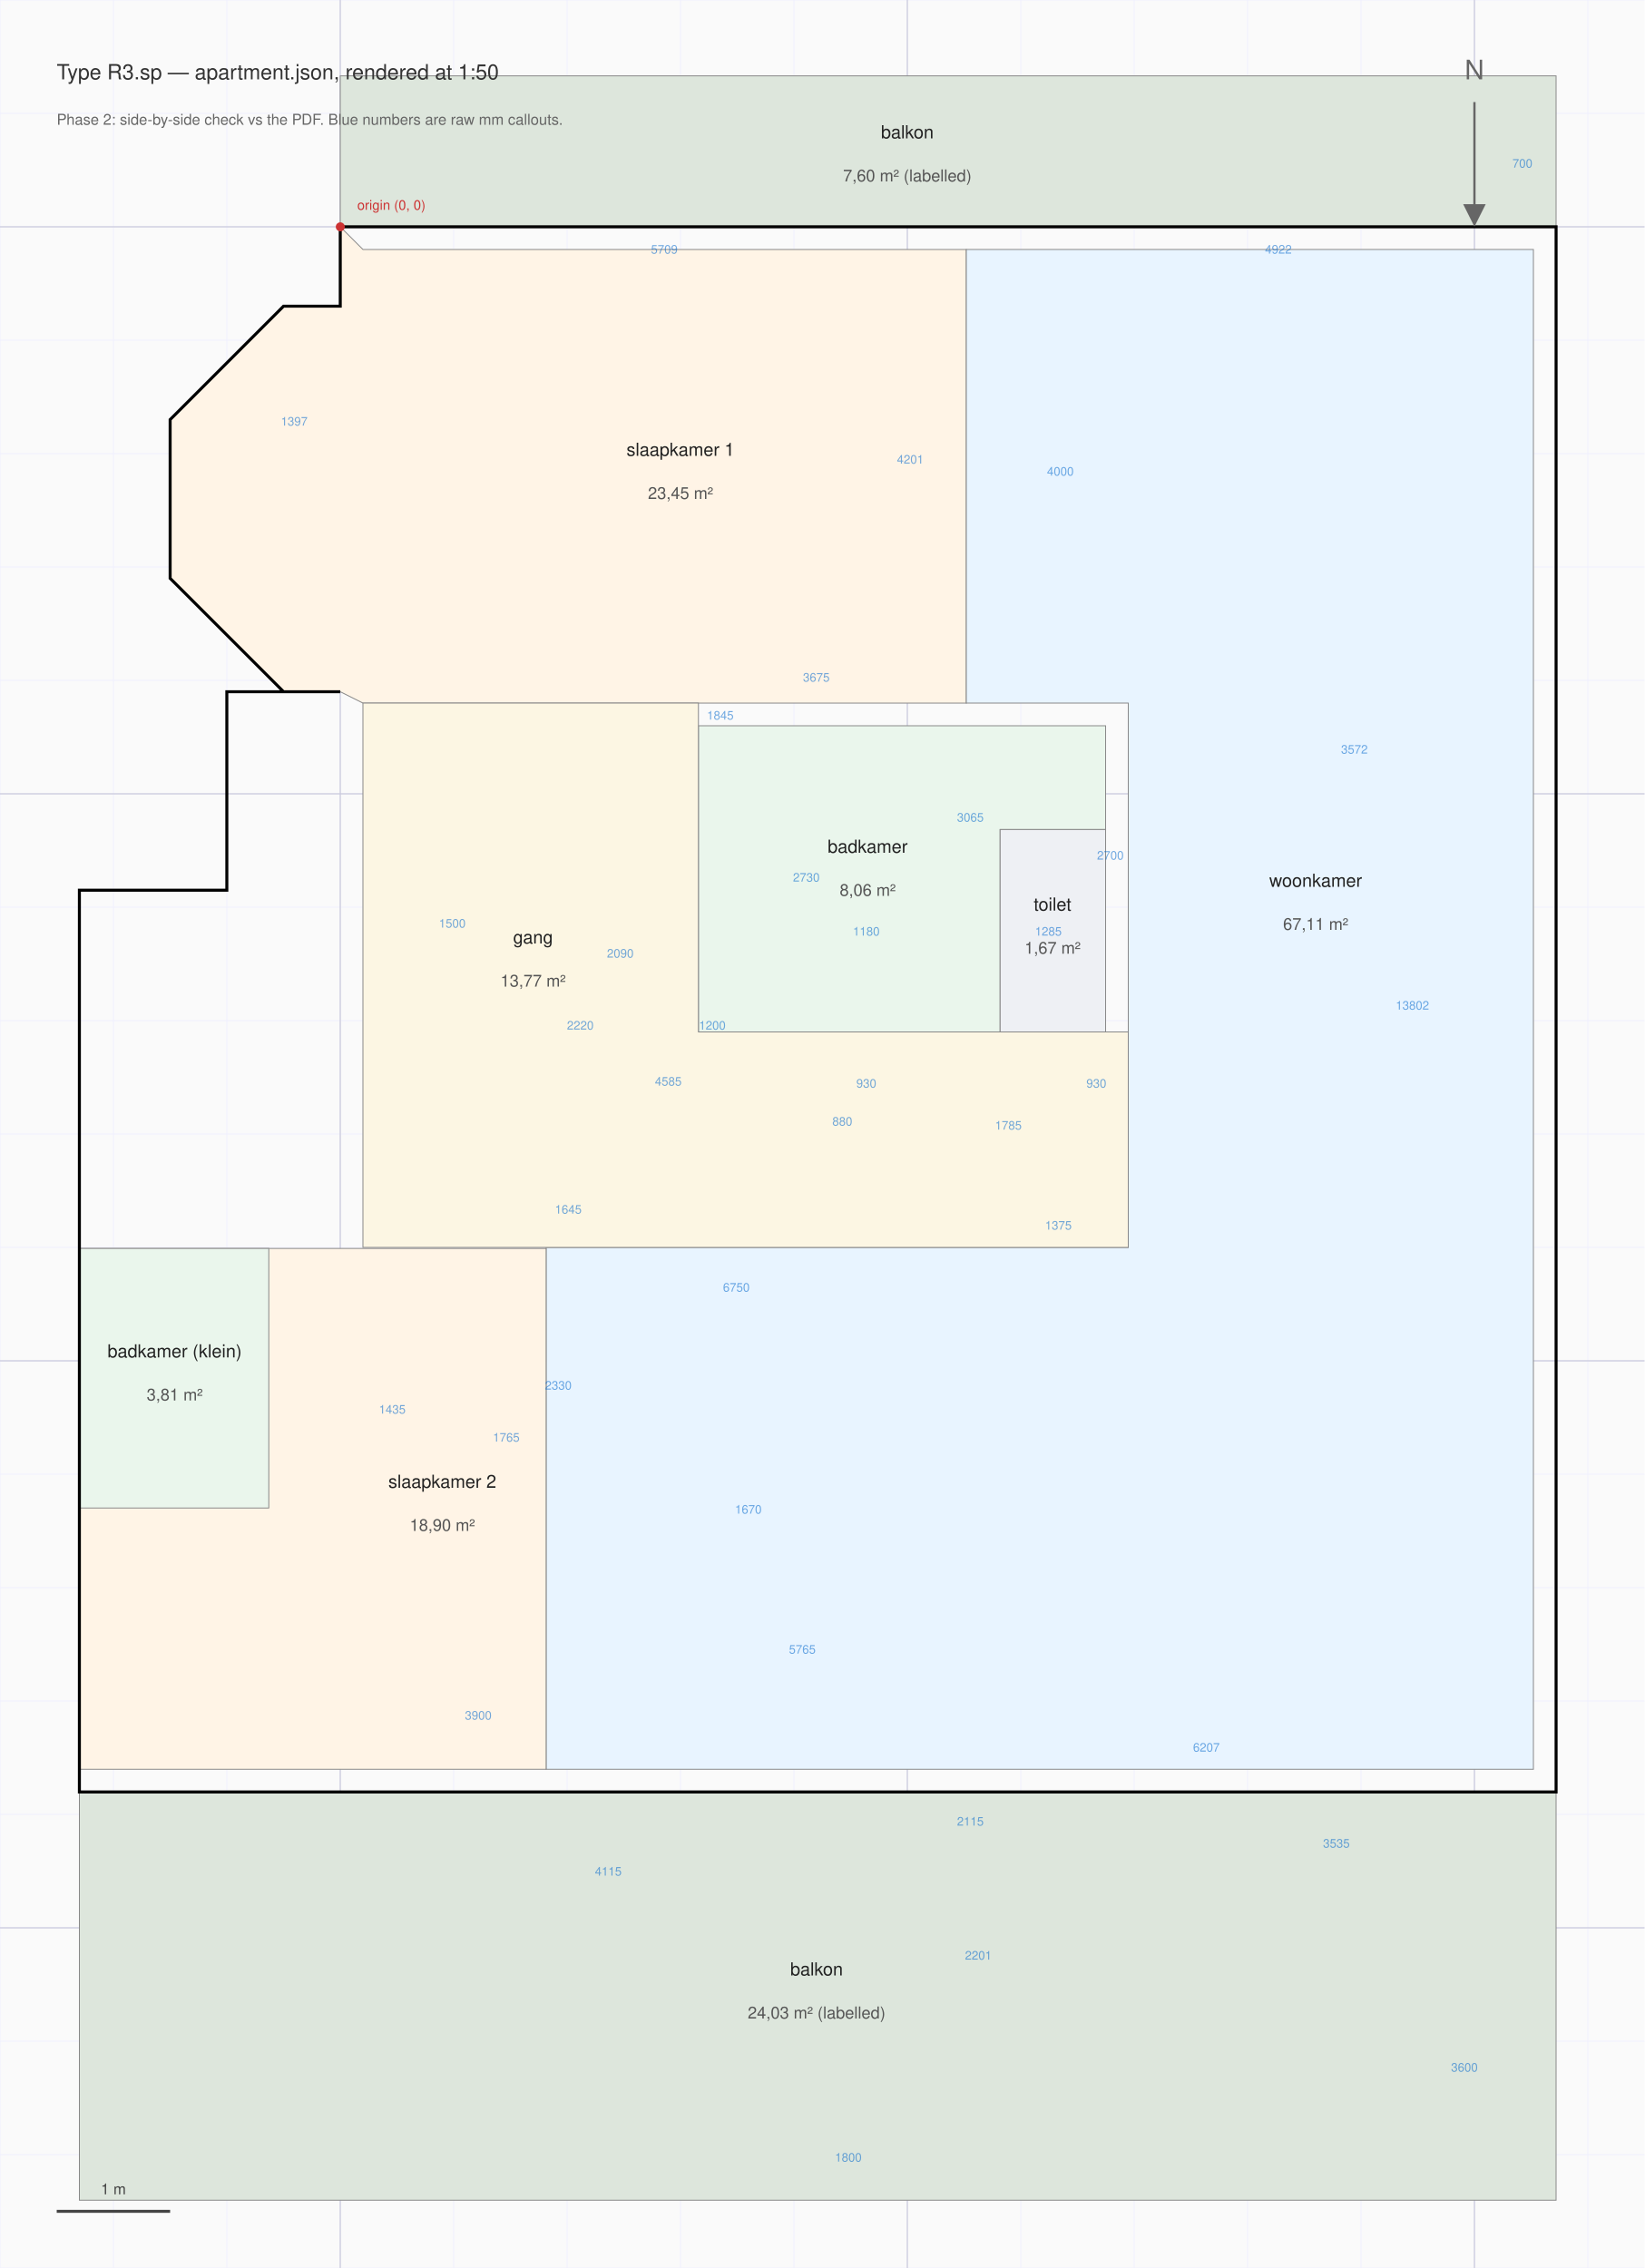
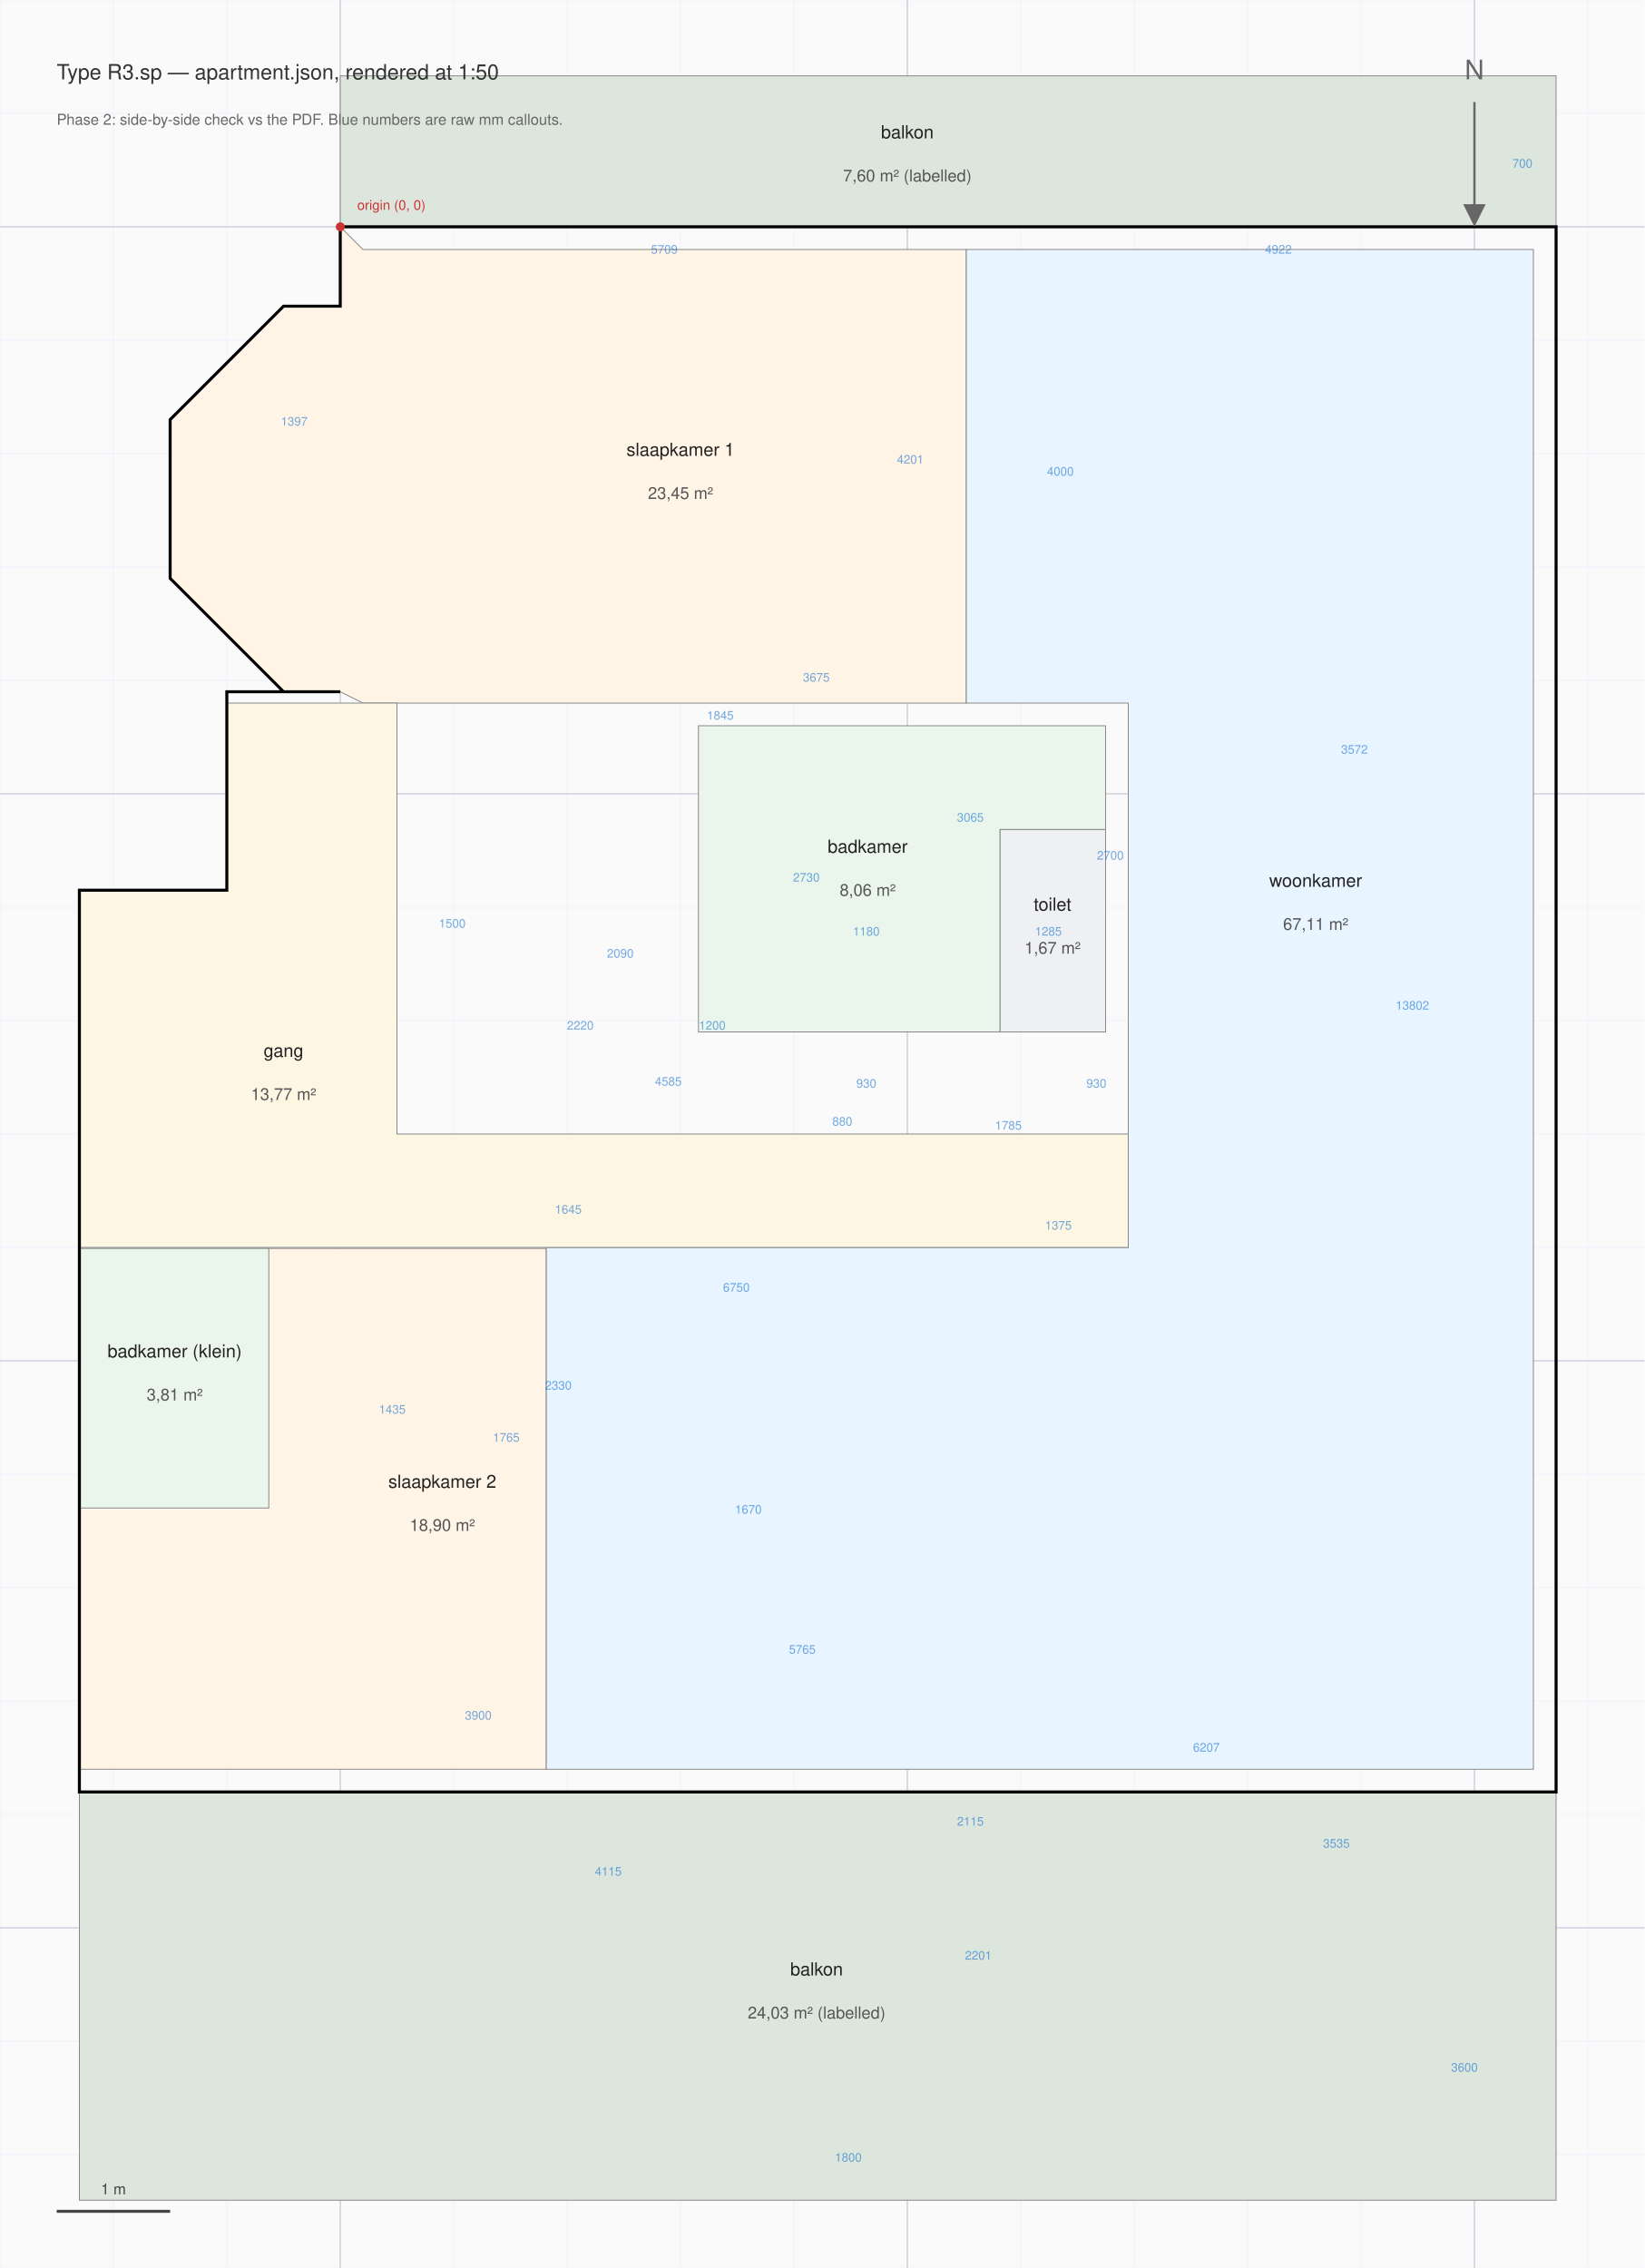
<svg xmlns="http://www.w3.org/2000/svg" viewBox="0 0 1096.1 1511.8" width="1096.1" height="1511.8">
  <rect width="100%" height="100%" fill="#fafafa" />
  <defs>
    <marker id="arrow" markerWidth="10" markerHeight="10" refX="5" refY="5" orient="auto-start-reverse">
      <path d="M0,0 L10,5 L0,10 Z" fill="#666" />
    </marker>
  </defs>
  <line x1="-75.59" y1="0.00" x2="-75.59" y2="1511.81" stroke="#eef" stroke-width="0.5" />
  <line x1="0.00" y1="0.00" x2="0.00" y2="1511.81" stroke="#eef" stroke-width="0.5" />
  <line x1="75.59" y1="0.00" x2="75.59" y2="1511.81" stroke="#eef" stroke-width="0.5" />
  <line x1="151.18" y1="0.00" x2="151.18" y2="1511.81" stroke="#eef" stroke-width="0.5" />
  <line x1="226.77" y1="0.00" x2="226.77" y2="1511.81" stroke="#eef" stroke-width="0.5" />
  <line x1="302.36" y1="0.00" x2="302.36" y2="1511.81" stroke="#eef" stroke-width="0.5" />
  <line x1="377.95" y1="0.00" x2="377.95" y2="1511.81" stroke="#eef" stroke-width="0.5" />
  <line x1="453.54" y1="0.00" x2="453.54" y2="1511.81" stroke="#eef" stroke-width="0.5" />
  <line x1="529.13" y1="0.00" x2="529.13" y2="1511.81" stroke="#eef" stroke-width="0.5" />
  <line x1="604.72" y1="0.00" x2="604.72" y2="1511.81" stroke="#eef" stroke-width="0.5" />
  <line x1="680.31" y1="0.00" x2="680.31" y2="1511.81" stroke="#eef" stroke-width="0.5" />
  <line x1="755.91" y1="0.00" x2="755.91" y2="1511.81" stroke="#eef" stroke-width="0.5" />
  <line x1="831.50" y1="0.00" x2="831.50" y2="1511.81" stroke="#eef" stroke-width="0.5" />
  <line x1="907.09" y1="0.00" x2="907.09" y2="1511.81" stroke="#eef" stroke-width="0.5" />
  <line x1="982.68" y1="0.00" x2="982.68" y2="1511.81" stroke="#eef" stroke-width="0.5" />
  <line x1="1058.27" y1="0.00" x2="1058.27" y2="1511.81" stroke="#eef" stroke-width="0.5" />
  <line x1="1133.86" y1="0.00" x2="1133.86" y2="1511.81" stroke="#eef" stroke-width="0.5" />
  <line x1="0.00" y1="-75.59" x2="1096.06" y2="-75.59" stroke="#eef" stroke-width="0.5" />
  <line x1="0.00" y1="0.00" x2="1096.06" y2="0.00" stroke="#eef" stroke-width="0.5" />
  <line x1="0.00" y1="75.59" x2="1096.06" y2="75.59" stroke="#eef" stroke-width="0.5" />
  <line x1="0.00" y1="151.18" x2="1096.06" y2="151.18" stroke="#eef" stroke-width="0.5" />
  <line x1="0.00" y1="226.77" x2="1096.06" y2="226.77" stroke="#eef" stroke-width="0.5" />
  <line x1="0.00" y1="302.36" x2="1096.06" y2="302.36" stroke="#eef" stroke-width="0.5" />
  <line x1="0.00" y1="377.95" x2="1096.06" y2="377.95" stroke="#eef" stroke-width="0.5" />
  <line x1="0.00" y1="453.54" x2="1096.06" y2="453.54" stroke="#eef" stroke-width="0.5" />
  <line x1="0.00" y1="529.13" x2="1096.06" y2="529.13" stroke="#eef" stroke-width="0.5" />
  <line x1="0.00" y1="604.72" x2="1096.06" y2="604.72" stroke="#eef" stroke-width="0.5" />
  <line x1="0.00" y1="680.31" x2="1096.06" y2="680.31" stroke="#eef" stroke-width="0.5" />
  <line x1="0.00" y1="755.91" x2="1096.06" y2="755.91" stroke="#eef" stroke-width="0.5" />
  <line x1="0.00" y1="831.50" x2="1096.06" y2="831.50" stroke="#eef" stroke-width="0.5" />
  <line x1="0.00" y1="907.09" x2="1096.06" y2="907.09" stroke="#eef" stroke-width="0.5" />
  <line x1="0.00" y1="982.68" x2="1096.06" y2="982.68" stroke="#eef" stroke-width="0.5" />
  <line x1="0.00" y1="1058.27" x2="1096.06" y2="1058.27" stroke="#eef" stroke-width="0.5" />
  <line x1="0.00" y1="1133.86" x2="1096.06" y2="1133.86" stroke="#eef" stroke-width="0.5" />
  <line x1="0.00" y1="1209.45" x2="1096.06" y2="1209.45" stroke="#eef" stroke-width="0.5" />
  <line x1="0.00" y1="1285.04" x2="1096.06" y2="1285.04" stroke="#eef" stroke-width="0.5" />
  <line x1="0.00" y1="1360.63" x2="1096.06" y2="1360.63" stroke="#eef" stroke-width="0.5" />
  <line x1="0.00" y1="1436.22" x2="1096.06" y2="1436.22" stroke="#eef" stroke-width="0.5" />
  <line x1="0.00" y1="1511.81" x2="1096.06" y2="1511.81" stroke="#eef" stroke-width="0.5" />
  <line x1="0.00" y1="1587.40" x2="1096.06" y2="1587.40" stroke="#eef" stroke-width="0.5" />
  <line x1="226.77" y1="0.00" x2="226.77" y2="1511.81" stroke="#ccd" stroke-width="0.8" />
  <line x1="0.00" y1="151.18" x2="1096.06" y2="151.18" stroke="#ccd" stroke-width="0.8" />
  <line x1="604.72" y1="0.00" x2="604.72" y2="1511.81" stroke="#ccd" stroke-width="0.8" />
  <line x1="0.00" y1="529.13" x2="1096.06" y2="529.13" stroke="#ccd" stroke-width="0.8" />
  <line x1="982.68" y1="0.00" x2="982.68" y2="1511.81" stroke="#ccd" stroke-width="0.8" />
  <line x1="0.00" y1="907.09" x2="1096.06" y2="907.09" stroke="#ccd" stroke-width="0.8" />
  <line x1="0.00" y1="1285.04" x2="1096.06" y2="1285.04" stroke="#ccd" stroke-width="0.8" />
  <polygon points="241.89,166.30 644.03,166.30 644.03,468.66 241.89,468.66 226.77,461.10 188.98,461.10 113.39,385.51 113.39,279.69 188.98,204.09 226.77,204.09 226.77,151.18" fill="#fff4e6" stroke="#888" stroke-width="0.6" />
  <text x="453.54" y="303.87" font-family="Helvetica, Arial, sans-serif" font-size="12" text-anchor="middle" fill="#222">slaapkamer 1</text>
  <text x="453.54" y="332.60" font-family="Helvetica, Arial, sans-serif" font-size="11" text-anchor="middle" fill="#555">23,45 m²</text>
  <polygon points="644.03,166.30 1021.98,166.30 1021.98,1179.36 363.97,1179.36 363.97,831.50 751.97,831.50 751.97,468.66 644.03,468.66" fill="#e8f4ff" stroke="#888" stroke-width="0.6" />
  <text x="876.85" y="591.12" font-family="Helvetica, Arial, sans-serif" font-size="12" text-anchor="middle" fill="#222">woonkamer</text>
  <text x="876.85" y="619.84" font-family="Helvetica, Arial, sans-serif" font-size="11" text-anchor="middle" fill="#555">67,11 m²</text>
+   <polygon points="151.18,468.66 264.57,468.66 264.57,755.91 751.97,755.91 751.97,831.50 52.91,831.50 52.91,593.39 151.18,593.39" fill="#fcf6e3" stroke="#888" stroke-width="0.6" />
+   <text x="188.98" y="704.50" font-family="Helvetica, Arial, sans-serif" font-size="12" text-anchor="middle" fill="#222">gang</text>
+   <text x="188.98" y="733.23" font-family="Helvetica, Arial, sans-serif" font-size="11" text-anchor="middle" fill="#555">13,77 m²</text>
  <polygon points="465.49,483.78 736.86,483.78 736.86,552.94 666.56,552.94 666.56,687.87 465.49,687.87" fill="#eaf6ec" stroke="#888" stroke-width="0.6" />
  <text x="578.27" y="568.44" font-family="Helvetica, Arial, sans-serif" font-size="12" text-anchor="middle" fill="#222">badkamer</text>
  <text x="578.27" y="597.17" font-family="Helvetica, Arial, sans-serif" font-size="11" text-anchor="middle" fill="#555">8,06 m²</text>
  <polygon points="666.56,552.94 736.86,552.94 736.86,687.87 666.56,687.87" fill="#eef0f4" stroke="#888" stroke-width="0.6" />
  <text x="701.48" y="606.99" font-family="Helvetica, Arial, sans-serif" font-size="12" text-anchor="middle" fill="#222">toilet</text>
  <text x="701.48" y="635.72" font-family="Helvetica, Arial, sans-serif" font-size="11" text-anchor="middle" fill="#555">1,67 m²</text>
-   <polygon points="241.89,468.66 465.49,468.66 465.49,687.87 751.97,687.87 751.97,831.50 241.89,831.50" fill="#fcf6e3" stroke="#888" stroke-width="0.6" />
-   <text x="355.28" y="628.91" font-family="Helvetica, Arial, sans-serif" font-size="12" text-anchor="middle" fill="#222">gang</text>
-   <text x="355.28" y="657.64" font-family="Helvetica, Arial, sans-serif" font-size="11" text-anchor="middle" fill="#555">13,77 m²</text>
  <polygon points="52.91,832.18 363.97,832.18 363.97,1179.36 52.91,1179.36" fill="#fff4e6" stroke="#888" stroke-width="0.6" />
  <text x="294.80" y="991.75" font-family="Helvetica, Arial, sans-serif" font-size="12" text-anchor="middle" fill="#222">slaapkamer 2</text>
  <text x="294.80" y="1020.47" font-family="Helvetica, Arial, sans-serif" font-size="11" text-anchor="middle" fill="#555">18,90 m²</text>
  <polygon points="52.91,832.18 179.15,832.18 179.15,1005.20 52.91,1005.20" fill="#eaf6ec" stroke="#888" stroke-width="0.6" />
  <text x="116.41" y="904.82" font-family="Helvetica, Arial, sans-serif" font-size="12" text-anchor="middle" fill="#222">badkamer (klein)</text>
  <text x="116.41" y="933.54" font-family="Helvetica, Arial, sans-serif" font-size="11" text-anchor="middle" fill="#555">3,81 m²</text>
  <polygon points="226.77,50.57 1037.10,50.57 1037.10,151.18 226.77,151.18" fill="#dde6dc" stroke="#888" stroke-width="0.6" />
  <text x="604.72" y="92.22" font-family="Helvetica, Arial, sans-serif" font-size="12" text-anchor="middle" fill="#222">balkon</text>
  <text x="604.72" y="120.94" font-family="Helvetica, Arial, sans-serif" font-size="11" text-anchor="middle" fill="#555">7,60 m² (labelled)</text>
  <polygon points="52.91,1194.48 1037.10,1194.48 1037.10,1466.61 52.91,1466.61" fill="#dde6dc" stroke="#888" stroke-width="0.6" />
  <text x="544.25" y="1316.79" font-family="Helvetica, Arial, sans-serif" font-size="12" text-anchor="middle" fill="#222">balkon</text>
  <text x="544.25" y="1345.51" font-family="Helvetica, Arial, sans-serif" font-size="11" text-anchor="middle" fill="#555">24,03 m² (labelled)</text>
  <polyline points="226.77,151.18 1037.10,151.18 1037.10,1194.48 52.91,1194.48 52.91,593.39 151.18,593.39 151.18,461.10 226.77,461.10 188.98,461.10 113.39,385.51 113.39,279.69 188.98,204.09 226.77,204.09 226.77,151.18 226.77,151.18" fill="none" stroke="#000" stroke-width="2.0" />
  <circle cx="226.8" cy="151.2" r="3" fill="#c33" />
  <text x="238.11" y="139.84" font-family="Helvetica, Arial, sans-serif" font-size="9" text-anchor="start" fill="#c33">origin (0, 0)</text>
  <text x="982.68" y="52.91" font-family="Helvetica, Arial, sans-serif" font-size="18" text-anchor="middle" fill="#666">N</text>
  <line x1="982.68" y1="68.03" x2="982.68" y2="143.62" stroke="#666" stroke-width="1.5" marker-end="url(#arrow)" />
  <line x1="37.80" y1="1474.02" x2="113.39" y2="1474.02" stroke="#444" stroke-width="2" />
  <text x="75.59" y="1462.68" font-family="Helvetica, Arial, sans-serif" font-size="10" text-anchor="middle" fill="#444">1 m</text>
  <g opacity="0.55">
    <text x="442.74" y="169.05" font-family="Helvetica, Arial, sans-serif" font-size="8" text-anchor="middle" fill="#06c">5709</text>
    <text x="852.03" y="169.05" font-family="Helvetica, Arial, sans-serif" font-size="8" text-anchor="middle" fill="#06c">4922</text>
    <text x="1014.67" y="111.72" font-family="Helvetica, Arial, sans-serif" font-size="8" text-anchor="middle" fill="#06c">700</text>
    <text x="606.72" y="309.03" font-family="Helvetica, Arial, sans-serif" font-size="8" text-anchor="middle" fill="#06c">4201</text>
    <text x="706.71" y="317.03" font-family="Helvetica, Arial, sans-serif" font-size="8" text-anchor="middle" fill="#06c">4000</text>
    <text x="544.07" y="454.34" font-family="Helvetica, Arial, sans-serif" font-size="8" text-anchor="middle" fill="#06c">3675</text>
    <text x="480.07" y="479.67" font-family="Helvetica, Arial, sans-serif" font-size="8" text-anchor="middle" fill="#06c">1845</text>
    <text x="902.69" y="502.34" font-family="Helvetica, Arial, sans-serif" font-size="8" text-anchor="middle" fill="#06c">3572</text>
    <text x="646.72" y="547.66" font-family="Helvetica, Arial, sans-serif" font-size="8" text-anchor="middle" fill="#06c">3065</text>
    <text x="537.40" y="587.66" font-family="Helvetica, Arial, sans-serif" font-size="8" text-anchor="middle" fill="#06c">2730</text>
    <text x="740.04" y="573.00" font-family="Helvetica, Arial, sans-serif" font-size="8" text-anchor="middle" fill="#06c">2700</text>
    <text x="301.43" y="618.32" font-family="Helvetica, Arial, sans-serif" font-size="8" text-anchor="middle" fill="#06c">1500</text>
    <text x="413.41" y="638.32" font-family="Helvetica, Arial, sans-serif" font-size="8" text-anchor="middle" fill="#06c">2090</text>
    <text x="577.39" y="623.66" font-family="Helvetica, Arial, sans-serif" font-size="8" text-anchor="middle" fill="#06c">1180</text>
    <text x="698.71" y="623.66" font-family="Helvetica, Arial, sans-serif" font-size="8" text-anchor="middle" fill="#06c">1285</text>
    <text x="941.35" y="672.98" font-family="Helvetica, Arial, sans-serif" font-size="8" text-anchor="middle" fill="#06c">13802</text>
    <text x="474.74" y="686.31" font-family="Helvetica, Arial, sans-serif" font-size="8" text-anchor="middle" fill="#06c">1200</text>
    <text x="386.75" y="686.31" font-family="Helvetica, Arial, sans-serif" font-size="8" text-anchor="middle" fill="#06c">2220</text>
    <text x="445.41" y="723.64" font-family="Helvetica, Arial, sans-serif" font-size="8" text-anchor="middle" fill="#06c">4585</text>
    <text x="577.39" y="724.98" font-family="Helvetica, Arial, sans-serif" font-size="8" text-anchor="middle" fill="#06c">930</text>
    <text x="730.71" y="724.98" font-family="Helvetica, Arial, sans-serif" font-size="8" text-anchor="middle" fill="#06c">930</text>
    <text x="561.40" y="750.31" font-family="Helvetica, Arial, sans-serif" font-size="8" text-anchor="middle" fill="#06c">880</text>
    <text x="672.05" y="752.97" font-family="Helvetica, Arial, sans-serif" font-size="8" text-anchor="middle" fill="#06c">1785</text>
    <text x="378.75" y="808.97" font-family="Helvetica, Arial, sans-serif" font-size="8" text-anchor="middle" fill="#06c">1645</text>
    <text x="705.38" y="819.63" font-family="Helvetica, Arial, sans-serif" font-size="8" text-anchor="middle" fill="#06c">1375</text>
    <text x="490.74" y="860.96" font-family="Helvetica, Arial, sans-serif" font-size="8" text-anchor="middle" fill="#06c">6750</text>
    <text x="372.09" y="926.28" font-family="Helvetica, Arial, sans-serif" font-size="8" text-anchor="middle" fill="#06c">2330</text>
    <text x="261.43" y="942.28" font-family="Helvetica, Arial, sans-serif" font-size="8" text-anchor="middle" fill="#06c">1435</text>
    <text x="337.42" y="960.95" font-family="Helvetica, Arial, sans-serif" font-size="8" text-anchor="middle" fill="#06c">1765</text>
    <text x="498.74" y="1008.94" font-family="Helvetica, Arial, sans-serif" font-size="8" text-anchor="middle" fill="#06c">1670</text>
    <text x="534.73" y="1102.26" font-family="Helvetica, Arial, sans-serif" font-size="8" text-anchor="middle" fill="#06c">5765</text>
    <text x="318.76" y="1146.26" font-family="Helvetica, Arial, sans-serif" font-size="8" text-anchor="middle" fill="#06c">3900</text>
    <text x="804.03" y="1167.59" font-family="Helvetica, Arial, sans-serif" font-size="8" text-anchor="middle" fill="#06c">6207</text>
    <text x="646.72" y="1216.91" font-family="Helvetica, Arial, sans-serif" font-size="8" text-anchor="middle" fill="#06c">2115</text>
    <text x="890.69" y="1231.58" font-family="Helvetica, Arial, sans-serif" font-size="8" text-anchor="middle" fill="#06c">3535</text>
    <text x="405.42" y="1250.24" font-family="Helvetica, Arial, sans-serif" font-size="8" text-anchor="middle" fill="#06c">4115</text>
    <text x="652.05" y="1306.24" font-family="Helvetica, Arial, sans-serif" font-size="8" text-anchor="middle" fill="#06c">2201</text>
    <text x="976.01" y="1380.89" font-family="Helvetica, Arial, sans-serif" font-size="8" text-anchor="middle" fill="#06c">3600</text>
    <text x="565.40" y="1440.89" font-family="Helvetica, Arial, sans-serif" font-size="8" text-anchor="middle" fill="#06c">1800</text>
    <text x="196.11" y="283.70" font-family="Helvetica, Arial, sans-serif" font-size="8" text-anchor="middle" fill="#06c">1397</text>
  </g>
  <text x="37.80" y="52.91" font-family="Helvetica, Arial, sans-serif" font-size="14" text-anchor="start" fill="#333">Type R3.sp — apartment.json, rendered at 1:50</text>
  <text x="37.80" y="83.15" font-family="Helvetica, Arial, sans-serif" font-size="10" text-anchor="start" fill="#666">Phase 2: side-by-side check vs the PDF. Blue numbers are raw mm callouts.</text>
</svg>
